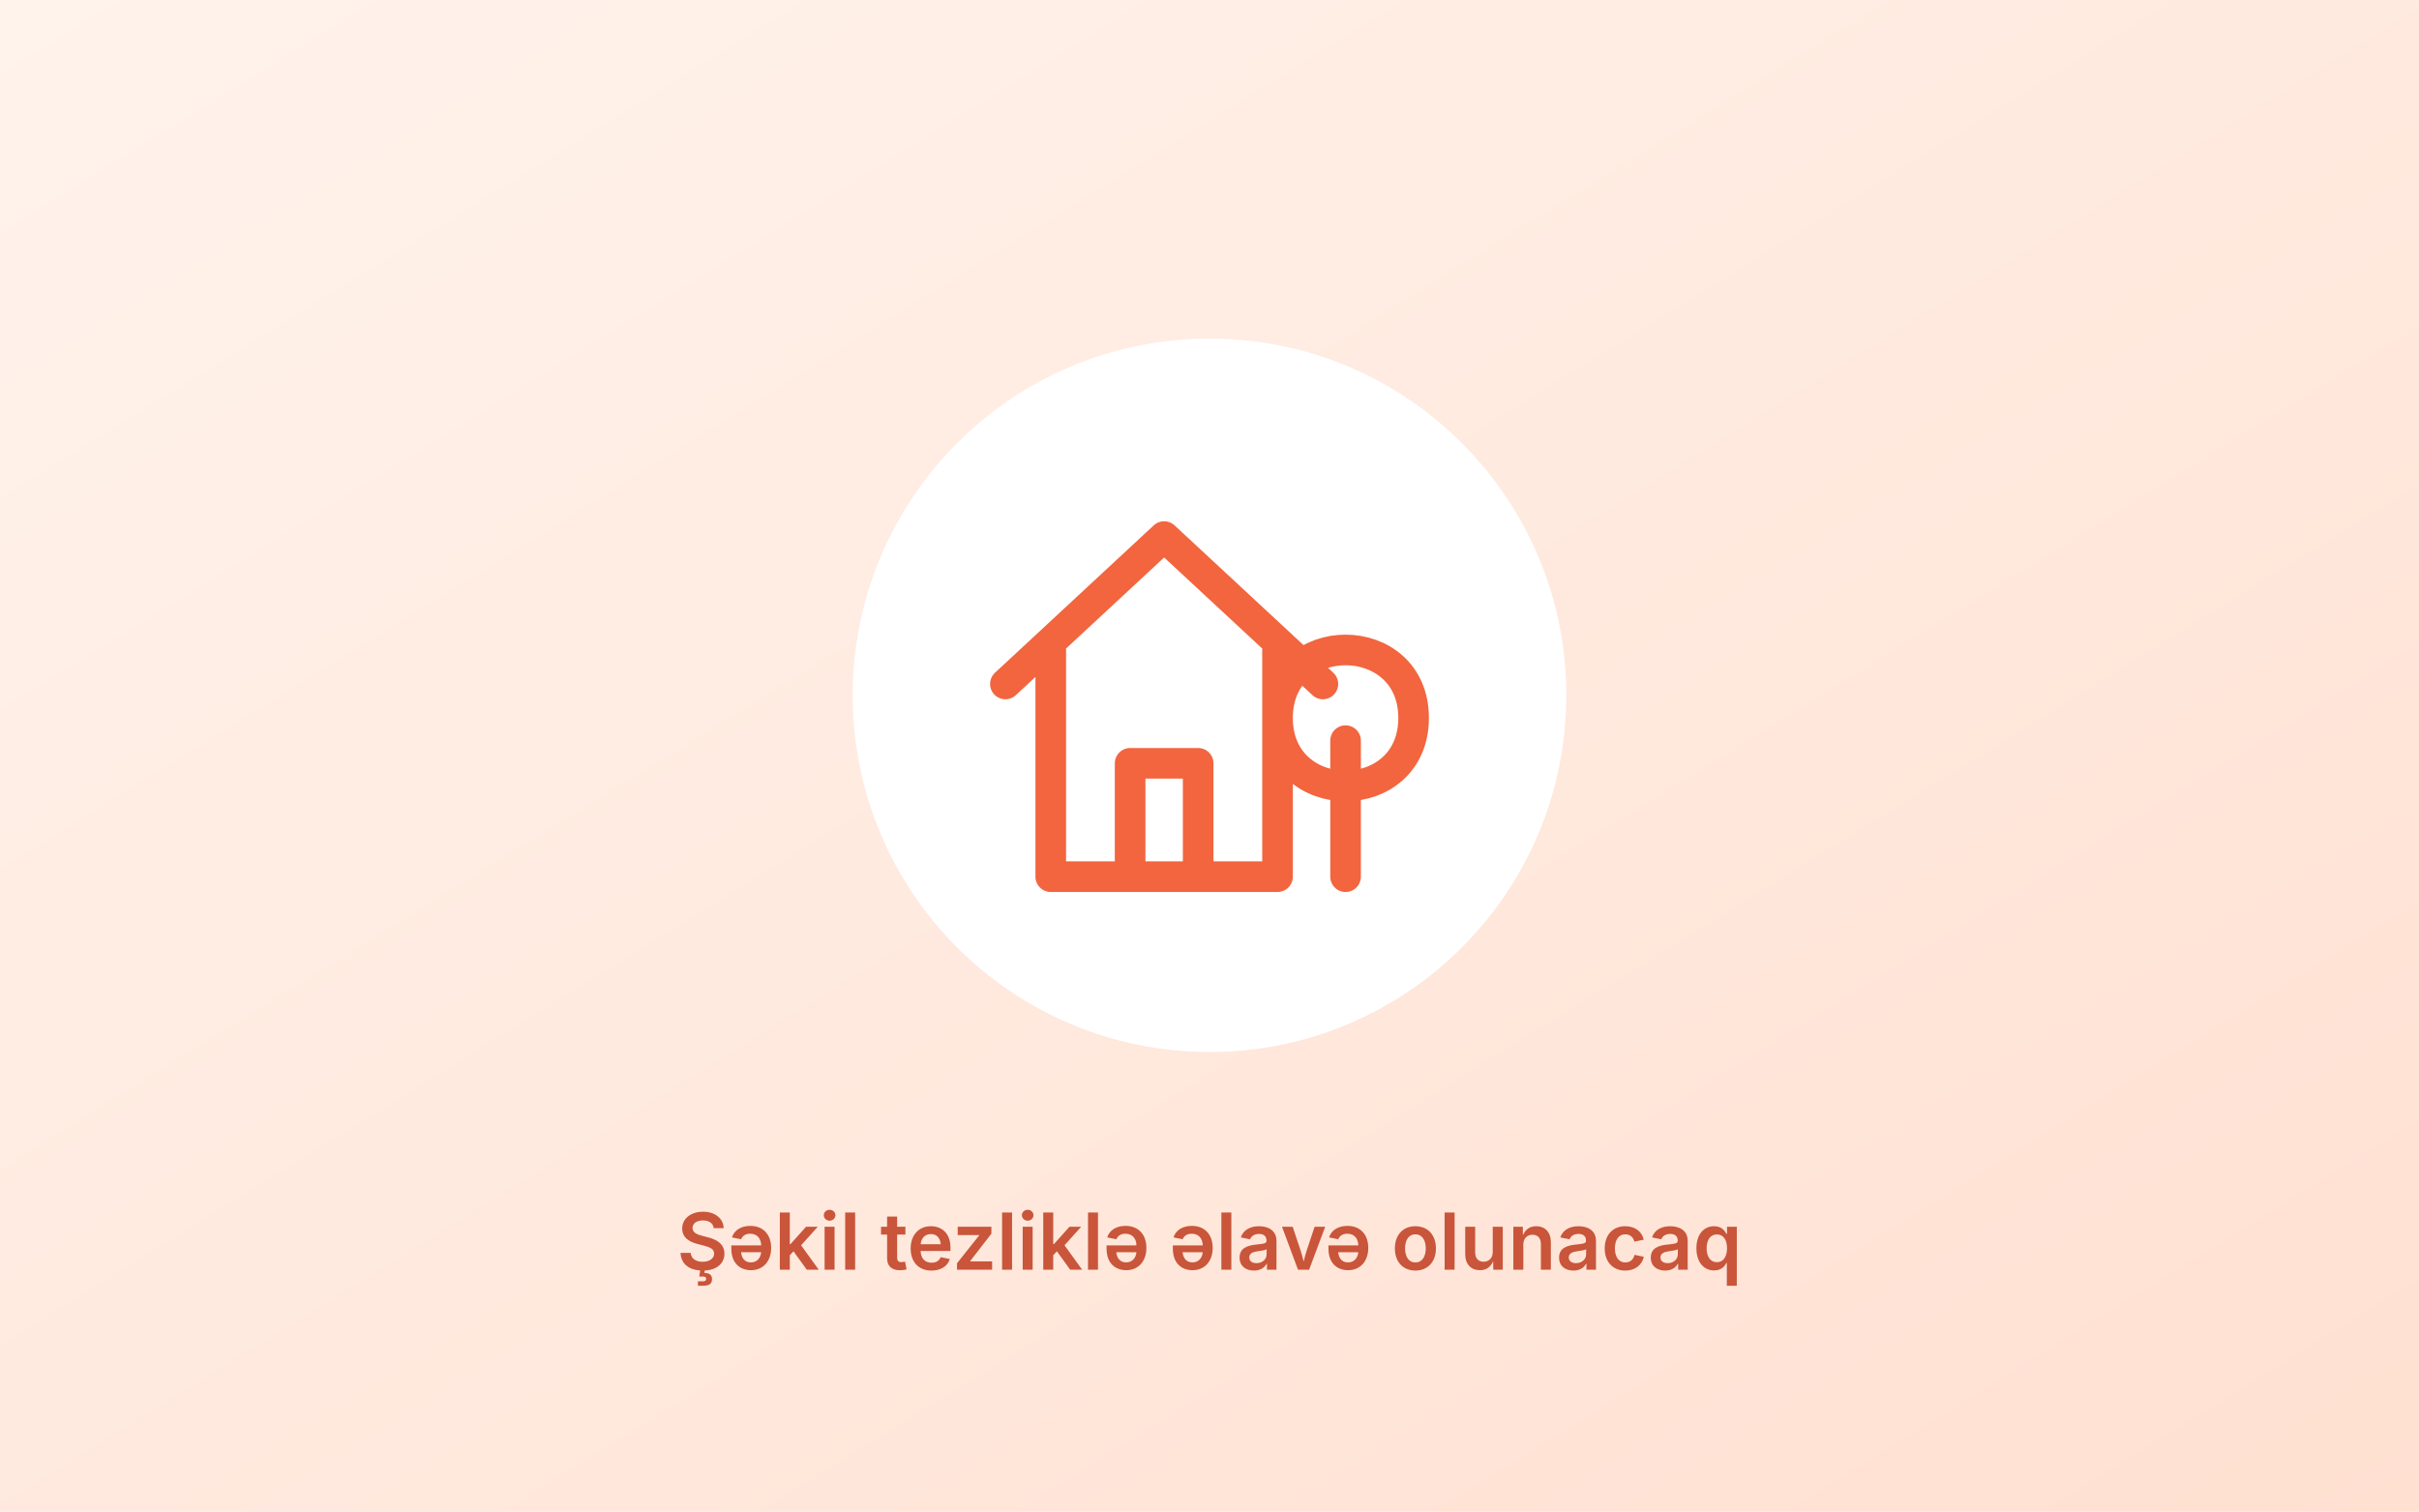
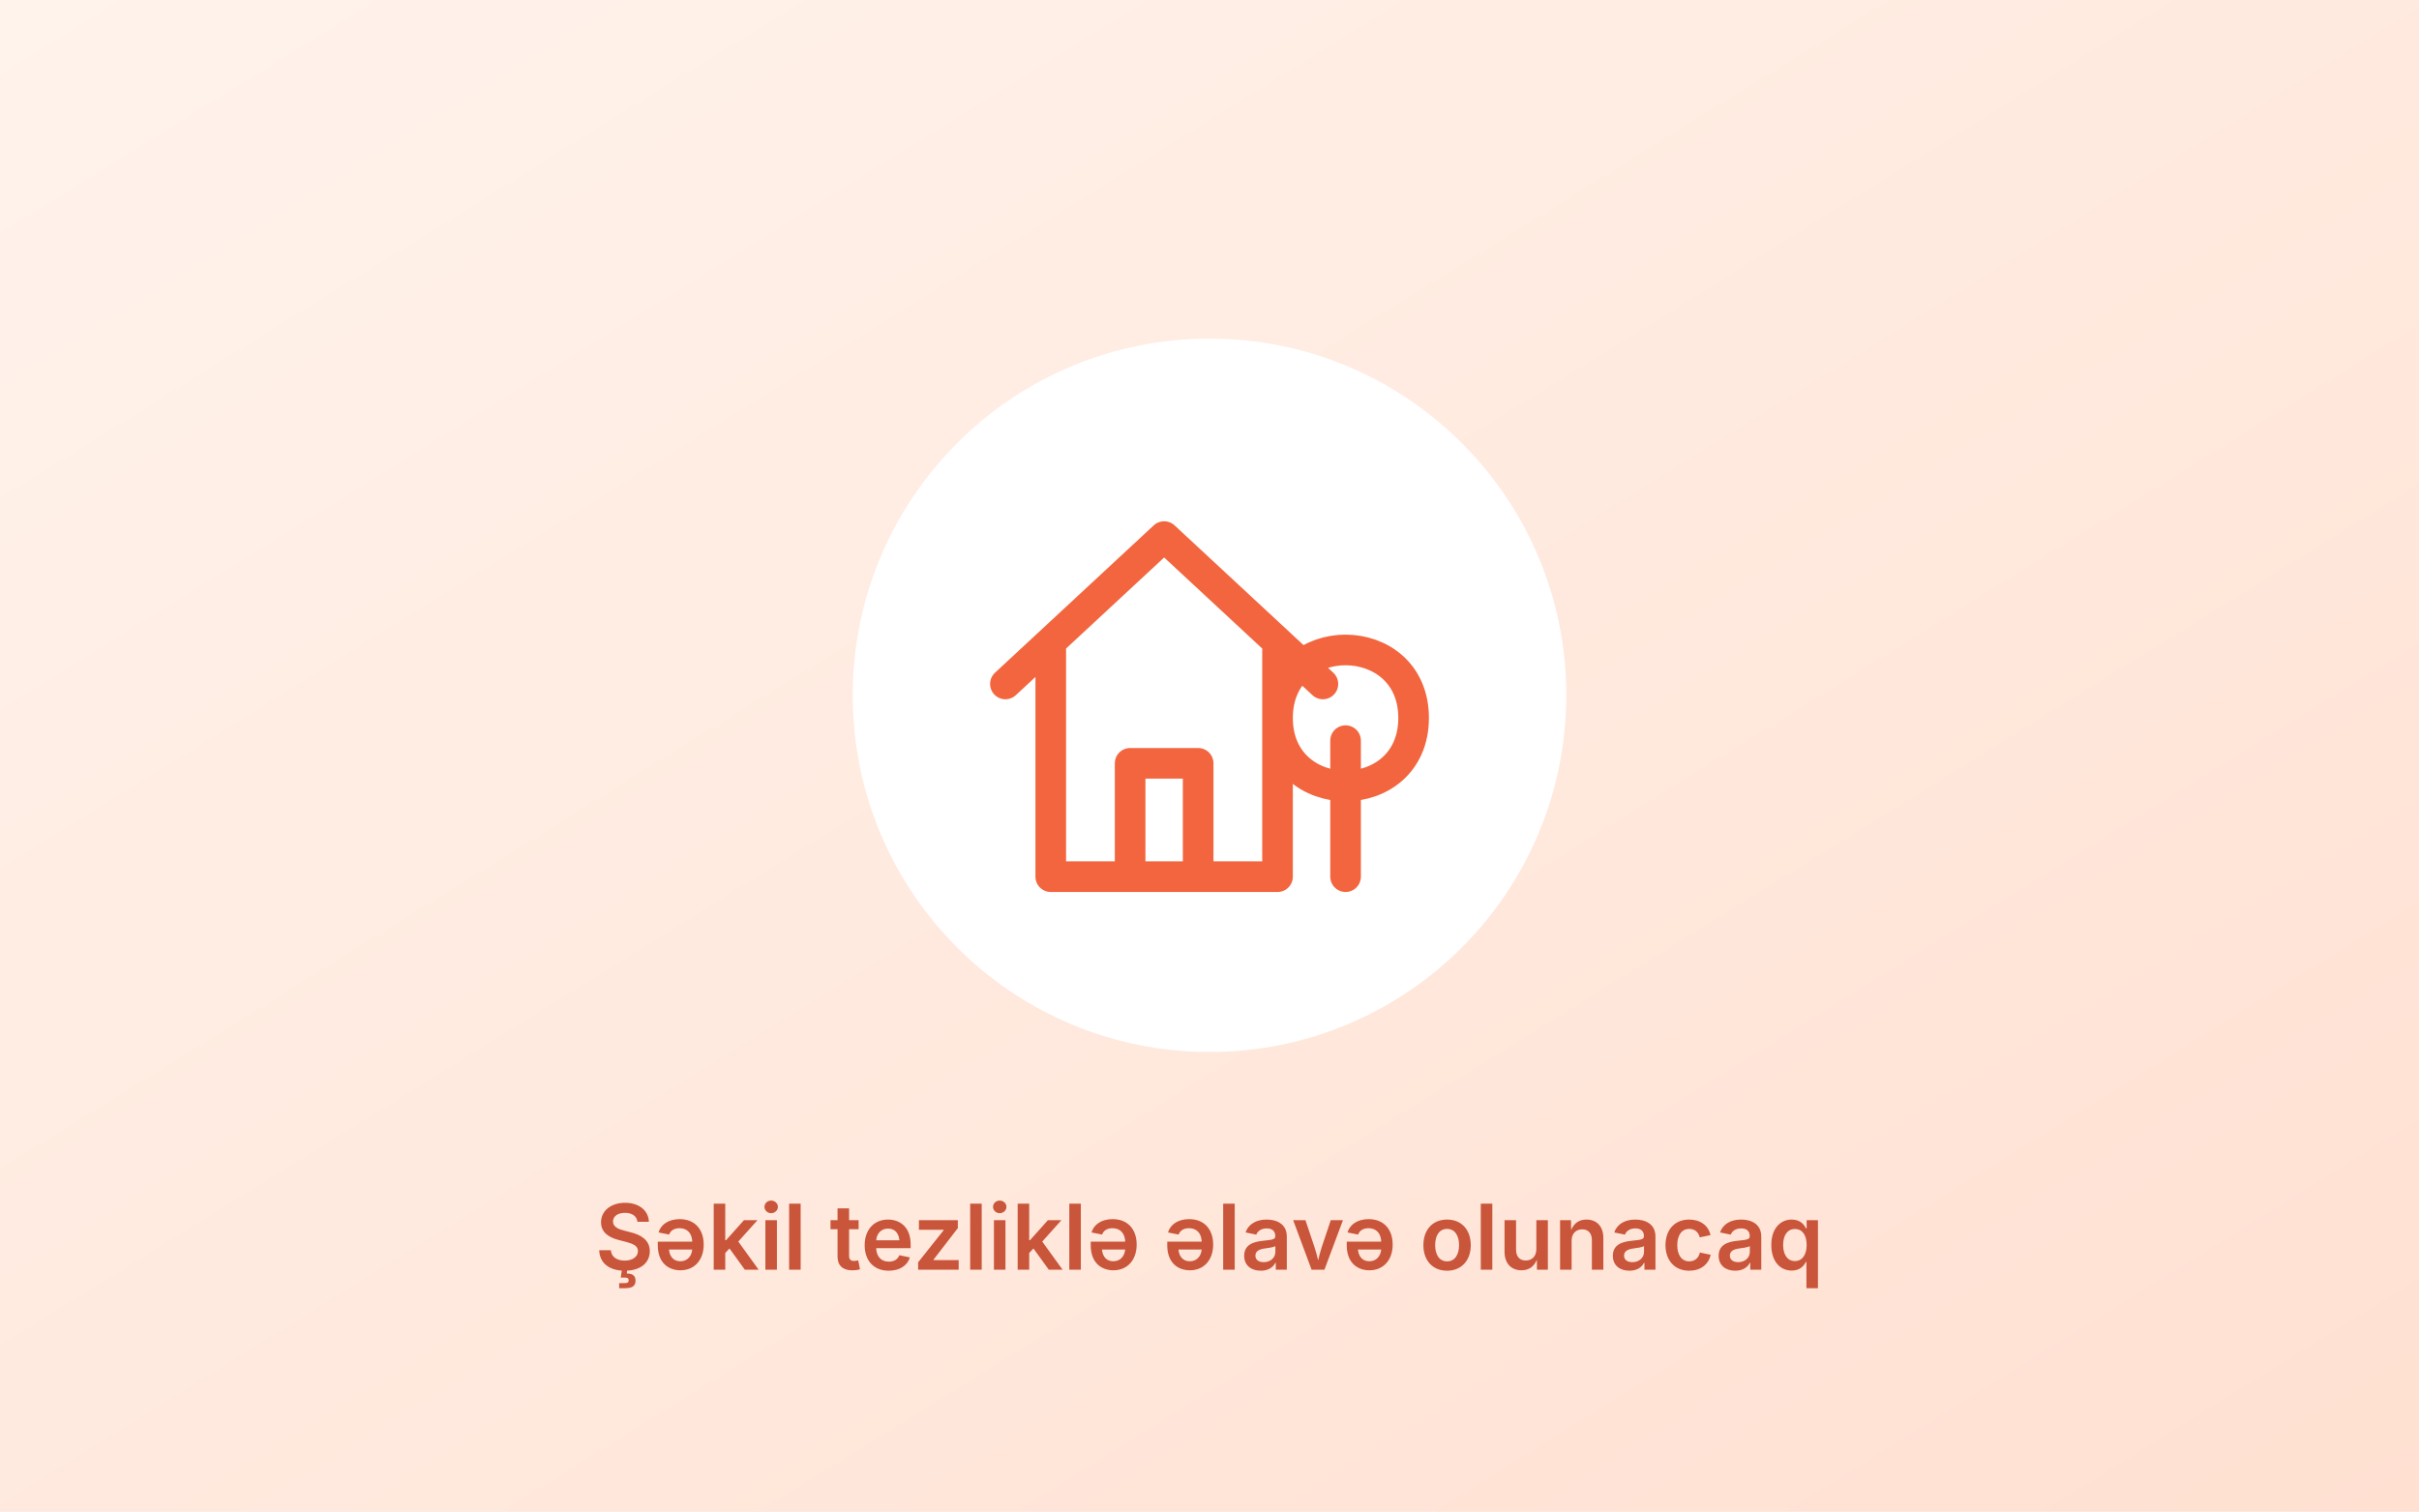
<svg xmlns="http://www.w3.org/2000/svg" viewBox="0 0 800 500" role="img" aria-label="Şəkil tezliklə">
  <defs>
    <linearGradient id="g" x1="0" y1="0" x2="1" y2="1">
      <stop offset="0" stop-color="#fff3ec" />
      <stop offset="1" stop-color="#ffe0d1" />
    </linearGradient>
  </defs>
  <rect width="800" height="500" fill="url(#g)" />
  <circle cx="400" cy="230" r="118" fill="#fff" />
  <g transform="translate(310 140) scale(7.5)" fill="none" stroke="#f2653e" stroke-width="1.35" stroke-linecap="round" stroke-linejoin="round">
    <path d="M3 11.5 10 5l7 6.5M5 10v10h10V10M8.5 20v-5h3v5M18 20v-6M21 13c0-2-1.5-3-3-3s-3 1-3 3 1.5 3 3 3 3-1 3-3Z" />
  </g>
-   <text x="400" y="420" text-anchor="middle" font-family="Inter,Arial,sans-serif" font-size="26" font-weight="600" fill="#c9553a">Şəkil tezliklə əlavə olunacaq</text>
+   <text x="400" y="420" text-anchor="middle" font-family="Inter,Arial,sans-serif" font-size="30" font-weight="600" fill="#c9553a">Şəkil tezliklə əlavə olunacaq</text>
</svg>
